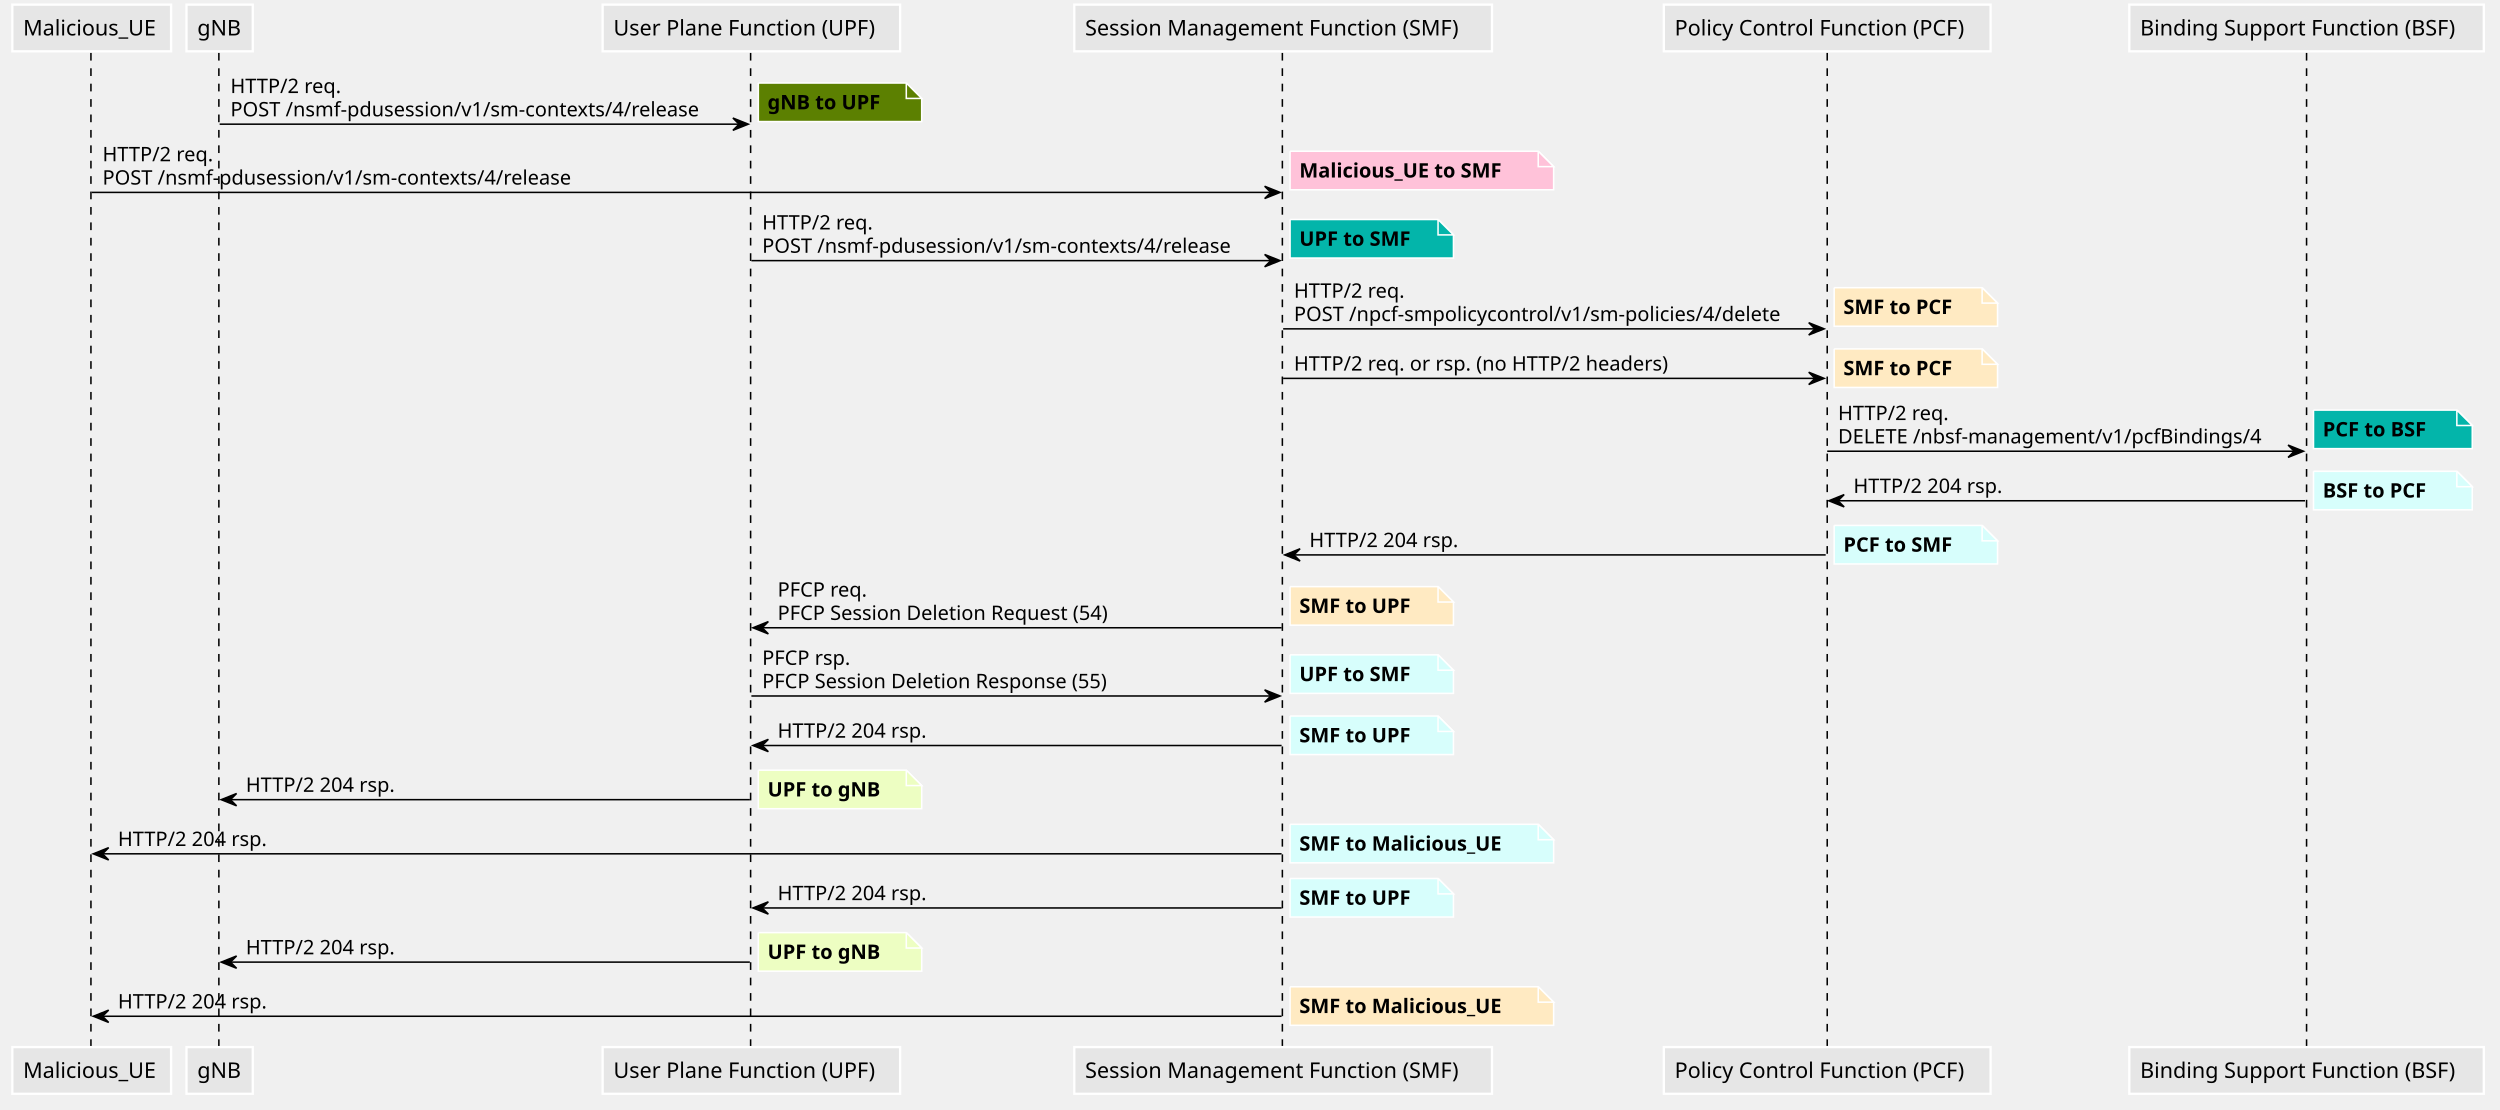
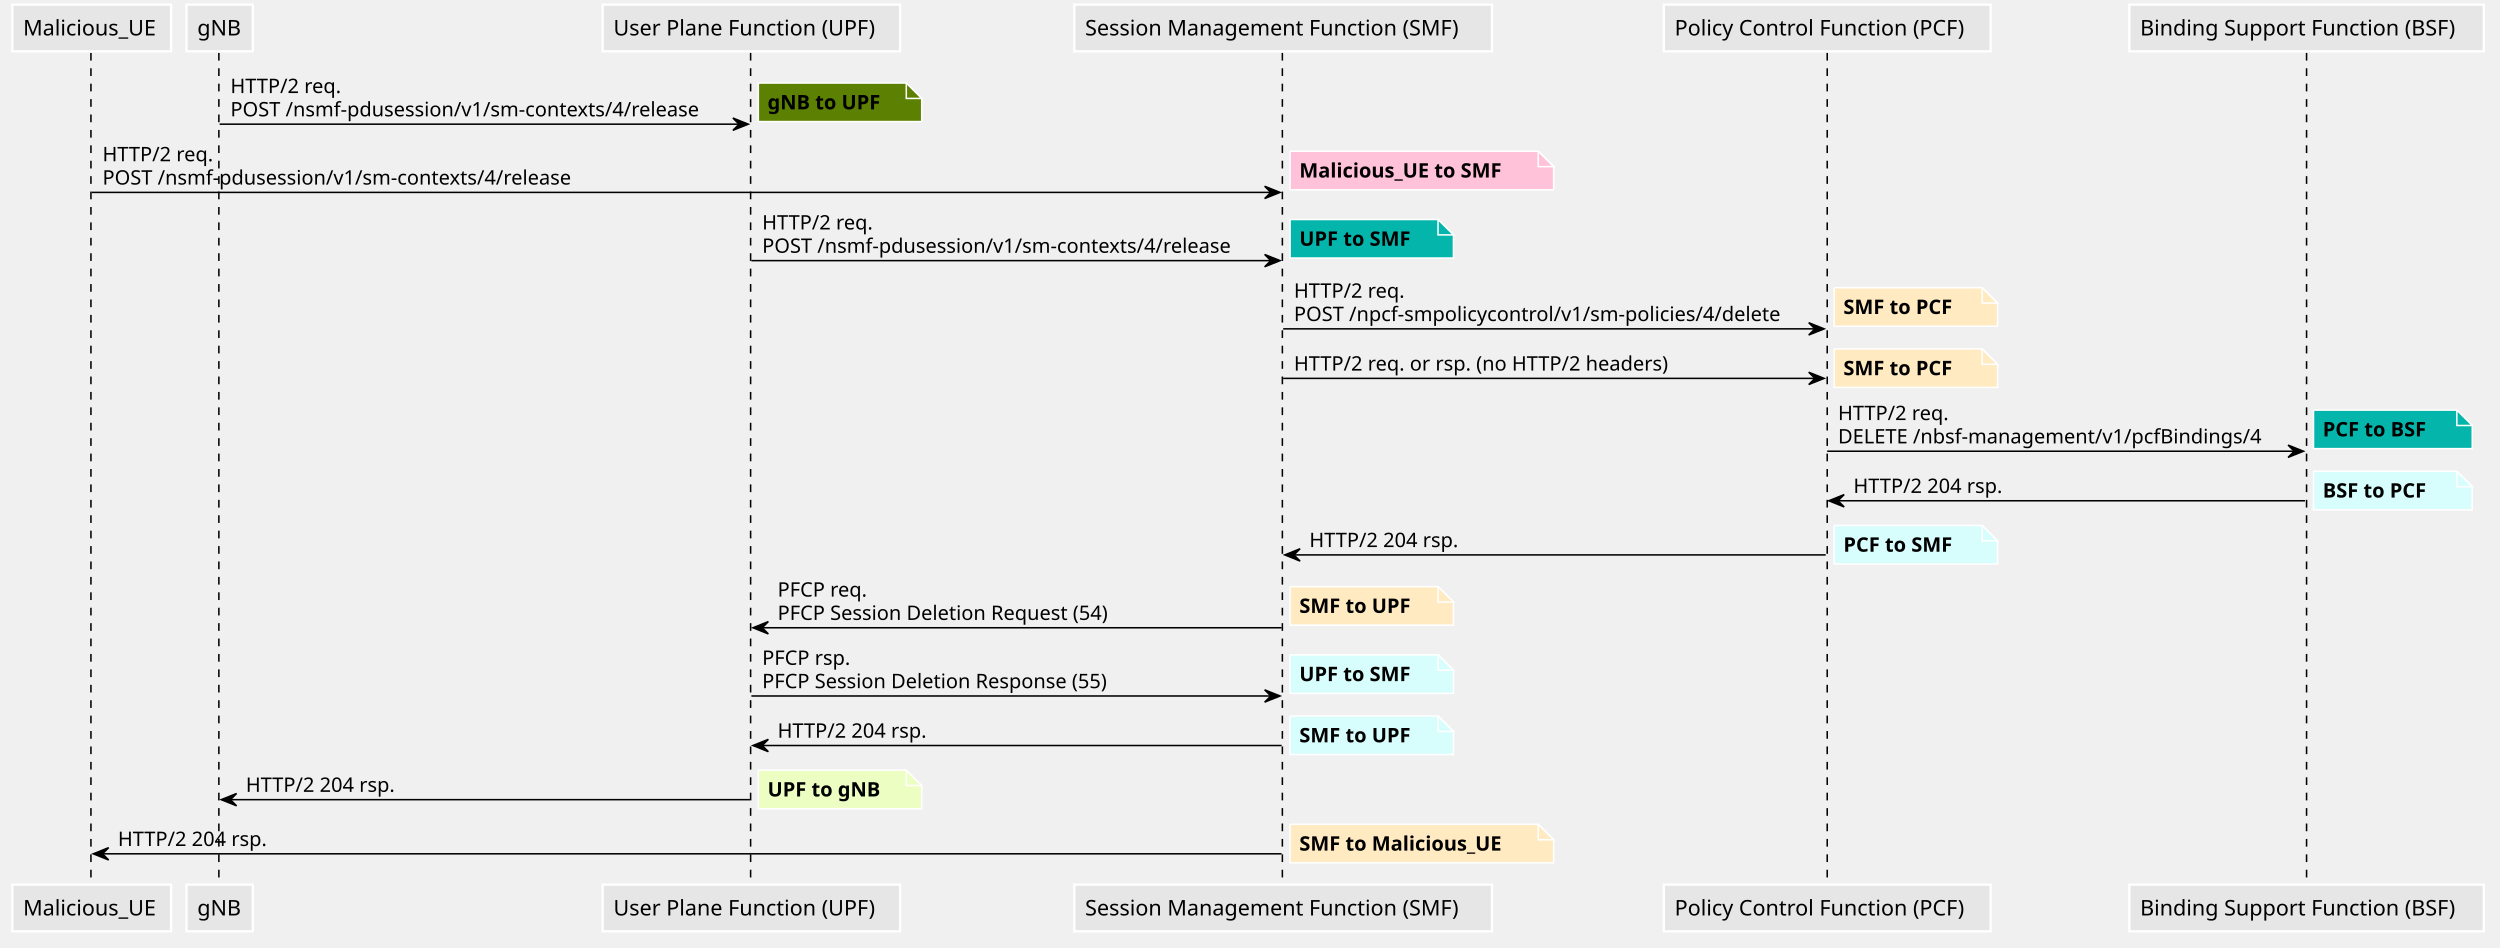
- <svg xmlns="http://www.w3.org/2000/svg" contentScriptType="application/ecmascript" contentStyleType="text/css" height="720px" preserveAspectRatio="none" style="width:1622px;height:720px;" version="1.1" viewBox="0 0 1622 720" width="1622px" zoomAndPan="magnify">
+ <svg xmlns="http://www.w3.org/2000/svg" contentScriptType="application/ecmascript" contentStyleType="text/css" height="615px" preserveAspectRatio="none" style="width:1622px;height:615px;" version="1.1" viewBox="0 0 1622 615" width="1622px" zoomAndPan="magnify">
  <defs />
  <g>
-     <line style="stroke: #000000; stroke-width: 1.0; stroke-dasharray: 5.0,5.0;" x1="59" x2="59" y1="34.297" y2="680.352" />
-     <line style="stroke: #000000; stroke-width: 1.0; stroke-dasharray: 5.0,5.0;" x1="142" x2="142" y1="34.297" y2="680.352" />
-     <line style="stroke: #000000; stroke-width: 1.0; stroke-dasharray: 5.0,5.0;" x1="487" x2="487" y1="34.297" y2="680.352" />
-     <line style="stroke: #000000; stroke-width: 1.0; stroke-dasharray: 5.0,5.0;" x1="832" x2="832" y1="34.297" y2="680.352" />
-     <line style="stroke: #000000; stroke-width: 1.0; stroke-dasharray: 5.0,5.0;" x1="1185.5" x2="1185.5" y1="34.297" y2="680.352" />
-     <line style="stroke: #000000; stroke-width: 1.0; stroke-dasharray: 5.0,5.0;" x1="1496.5" x2="1496.5" y1="34.297" y2="680.352" />
+     <line style="stroke: #000000; stroke-width: 1.0; stroke-dasharray: 5.0,5.0;" x1="59" x2="59" y1="34.297" y2="574.953" />
+     <line style="stroke: #000000; stroke-width: 1.0; stroke-dasharray: 5.0,5.0;" x1="142" x2="142" y1="34.297" y2="574.953" />
+     <line style="stroke: #000000; stroke-width: 1.0; stroke-dasharray: 5.0,5.0;" x1="487" x2="487" y1="34.297" y2="574.953" />
+     <line style="stroke: #000000; stroke-width: 1.0; stroke-dasharray: 5.0,5.0;" x1="832" x2="832" y1="34.297" y2="574.953" />
+     <line style="stroke: #000000; stroke-width: 1.0; stroke-dasharray: 5.0,5.0;" x1="1185.5" x2="1185.5" y1="34.297" y2="574.953" />
+     <line style="stroke: #000000; stroke-width: 1.0; stroke-dasharray: 5.0,5.0;" x1="1496.5" x2="1496.5" y1="34.297" y2="574.953" />
    <rect fill="#E6E6E6" height="30.297" style="stroke: #FFFFFF; stroke-width: 1.5;" width="103" x="8" y="3" />
    <text fill="#000000" font-family="sans-serif" font-size="14" lengthAdjust="spacingAndGlyphs" textLength="89" x="15" y="22.995">Malicious_UE</text>
-     <rect fill="#E6E6E6" height="30.297" style="stroke: #FFFFFF; stroke-width: 1.5;" width="103" x="8" y="679.352" />
-     <text fill="#000000" font-family="sans-serif" font-size="14" lengthAdjust="spacingAndGlyphs" textLength="89" x="15" y="699.347">Malicious_UE</text>
+     <rect fill="#E6E6E6" height="30.297" style="stroke: #FFFFFF; stroke-width: 1.5;" width="103" x="8" y="573.953" />
+     <text fill="#000000" font-family="sans-serif" font-size="14" lengthAdjust="spacingAndGlyphs" textLength="89" x="15" y="593.948">Malicious_UE</text>
    <rect fill="#E6E6E6" height="30.297" style="stroke: #FFFFFF; stroke-width: 1.5;" width="43" x="121" y="3" />
    <text fill="#000000" font-family="sans-serif" font-size="14" lengthAdjust="spacingAndGlyphs" textLength="29" x="128" y="22.995">gNB</text>
-     <rect fill="#E6E6E6" height="30.297" style="stroke: #FFFFFF; stroke-width: 1.5;" width="43" x="121" y="679.352" />
-     <text fill="#000000" font-family="sans-serif" font-size="14" lengthAdjust="spacingAndGlyphs" textLength="29" x="128" y="699.347">gNB</text>
+     <rect fill="#E6E6E6" height="30.297" style="stroke: #FFFFFF; stroke-width: 1.5;" width="43" x="121" y="573.953" />
+     <text fill="#000000" font-family="sans-serif" font-size="14" lengthAdjust="spacingAndGlyphs" textLength="29" x="128" y="593.948">gNB</text>
    <rect fill="#E6E6E6" height="30.297" style="stroke: #FFFFFF; stroke-width: 1.5;" width="193" x="391" y="3" />
    <text fill="#000000" font-family="sans-serif" font-size="14" lengthAdjust="spacingAndGlyphs" textLength="179" x="398" y="22.995">User Plane Function (UPF)</text>
-     <rect fill="#E6E6E6" height="30.297" style="stroke: #FFFFFF; stroke-width: 1.5;" width="193" x="391" y="679.352" />
-     <text fill="#000000" font-family="sans-serif" font-size="14" lengthAdjust="spacingAndGlyphs" textLength="179" x="398" y="699.347">User Plane Function (UPF)</text>
+     <rect fill="#E6E6E6" height="30.297" style="stroke: #FFFFFF; stroke-width: 1.5;" width="193" x="391" y="573.953" />
+     <text fill="#000000" font-family="sans-serif" font-size="14" lengthAdjust="spacingAndGlyphs" textLength="179" x="398" y="593.948">User Plane Function (UPF)</text>
    <rect fill="#E6E6E6" height="30.297" style="stroke: #FFFFFF; stroke-width: 1.5;" width="271" x="697" y="3" />
    <text fill="#000000" font-family="sans-serif" font-size="14" lengthAdjust="spacingAndGlyphs" textLength="257" x="704" y="22.995">Session Management Function (SMF)</text>
-     <rect fill="#E6E6E6" height="30.297" style="stroke: #FFFFFF; stroke-width: 1.5;" width="271" x="697" y="679.352" />
-     <text fill="#000000" font-family="sans-serif" font-size="14" lengthAdjust="spacingAndGlyphs" textLength="257" x="704" y="699.347">Session Management Function (SMF)</text>
+     <rect fill="#E6E6E6" height="30.297" style="stroke: #FFFFFF; stroke-width: 1.5;" width="271" x="697" y="573.953" />
+     <text fill="#000000" font-family="sans-serif" font-size="14" lengthAdjust="spacingAndGlyphs" textLength="257" x="704" y="593.948">Session Management Function (SMF)</text>
    <rect fill="#E6E6E6" height="30.297" style="stroke: #FFFFFF; stroke-width: 1.5;" width="212" x="1079.5" y="3" />
    <text fill="#000000" font-family="sans-serif" font-size="14" lengthAdjust="spacingAndGlyphs" textLength="198" x="1086.5" y="22.995">Policy Control Function (PCF)</text>
-     <rect fill="#E6E6E6" height="30.297" style="stroke: #FFFFFF; stroke-width: 1.5;" width="212" x="1079.5" y="679.352" />
-     <text fill="#000000" font-family="sans-serif" font-size="14" lengthAdjust="spacingAndGlyphs" textLength="198" x="1086.5" y="699.347">Policy Control Function (PCF)</text>
+     <rect fill="#E6E6E6" height="30.297" style="stroke: #FFFFFF; stroke-width: 1.5;" width="212" x="1079.5" y="573.953" />
+     <text fill="#000000" font-family="sans-serif" font-size="14" lengthAdjust="spacingAndGlyphs" textLength="198" x="1086.5" y="593.948">Policy Control Function (PCF)</text>
    <rect fill="#E6E6E6" height="30.297" style="stroke: #FFFFFF; stroke-width: 1.5;" width="230" x="1381.5" y="3" />
    <text fill="#000000" font-family="sans-serif" font-size="14" lengthAdjust="spacingAndGlyphs" textLength="216" x="1388.5" y="22.995">Binding Support Function (BSF)</text>
-     <rect fill="#E6E6E6" height="30.297" style="stroke: #FFFFFF; stroke-width: 1.5;" width="230" x="1381.5" y="679.352" />
-     <text fill="#000000" font-family="sans-serif" font-size="14" lengthAdjust="spacingAndGlyphs" textLength="216" x="1388.5" y="699.347">Binding Support Function (BSF)</text>
+     <rect fill="#E6E6E6" height="30.297" style="stroke: #FFFFFF; stroke-width: 1.5;" width="230" x="1381.5" y="573.953" />
+     <text fill="#000000" font-family="sans-serif" font-size="14" lengthAdjust="spacingAndGlyphs" textLength="216" x="1388.5" y="593.948">Binding Support Function (BSF)</text>
    <polygon fill="#000000" points="475.5,76.562,485.5,80.562,475.5,84.562,479.5,80.562" style="stroke: #000000; stroke-width: 1.0;" />
    <line style="stroke: #000000; stroke-width: 1.0;" x1="142.5" x2="481.5" y1="80.562" y2="80.562" />
    <text fill="#000000" font-family="sans-serif" font-size="13" lengthAdjust="spacingAndGlyphs" textLength="73" x="149.5" y="60.364">HTTP/2 req.</text>
    <text fill="#000000" font-family="sans-serif" font-size="13" lengthAdjust="spacingAndGlyphs" textLength="321" x="149.5" y="75.497">POST  /nsmf-pdusession/v1/sm-contexts/4/release</text>
    <path d="M492,53.863 L492,78.863 L598,78.863 L598,63.863 L588,53.863 L492,53.863 " fill="#5C8001" style="stroke: #FFFFFF; stroke-width: 1.0;" />
    <path d="M588,53.863 L588,63.863 L598,63.863 L588,53.863 " fill="#5C8001" style="stroke: #FFFFFF; stroke-width: 1.0;" />
    <text fill="#000000" font-family="sans-serif" font-size="13" font-weight="bold" lengthAdjust="spacingAndGlyphs" textLength="85" x="498" y="70.93">gNB to UPF</text>
    <polygon fill="#000000" points="820.5,120.828,830.5,124.828,820.5,128.828,824.5,124.828" style="stroke: #000000; stroke-width: 1.0;" />
    <line style="stroke: #000000; stroke-width: 1.0;" x1="59.5" x2="826.5" y1="124.828" y2="124.828" />
    <text fill="#000000" font-family="sans-serif" font-size="13" lengthAdjust="spacingAndGlyphs" textLength="73" x="66.5" y="104.629">HTTP/2 req.</text>
    <text fill="#000000" font-family="sans-serif" font-size="13" lengthAdjust="spacingAndGlyphs" textLength="321" x="66.5" y="119.762">POST  /nsmf-pdusession/v1/sm-contexts/4/release</text>
    <path d="M837,98.129 L837,123.129 L1008,123.129 L1008,108.129 L998,98.129 L837,98.129 " fill="#FFC2D9" style="stroke: #FFFFFF; stroke-width: 1.0;" />
    <path d="M998,98.129 L998,108.129 L1008,108.129 L998,98.129 " fill="#FFC2D9" style="stroke: #FFFFFF; stroke-width: 1.0;" />
    <text fill="#000000" font-family="sans-serif" font-size="13" font-weight="bold" lengthAdjust="spacingAndGlyphs" textLength="150" x="843" y="115.196">Malicious_UE to SMF</text>
    <polygon fill="#000000" points="820.5,165.094,830.5,169.094,820.5,173.094,824.5,169.094" style="stroke: #000000; stroke-width: 1.0;" />
    <line style="stroke: #000000; stroke-width: 1.0;" x1="487.5" x2="826.5" y1="169.094" y2="169.094" />
    <text fill="#000000" font-family="sans-serif" font-size="13" lengthAdjust="spacingAndGlyphs" textLength="73" x="494.5" y="148.895">HTTP/2 req.</text>
    <text fill="#000000" font-family="sans-serif" font-size="13" lengthAdjust="spacingAndGlyphs" textLength="321" x="494.5" y="164.028">POST  /nsmf-pdusession/v1/sm-contexts/4/release</text>
    <path d="M837,142.394 L837,167.394 L943,167.394 L943,152.394 L933,142.394 L837,142.394 " fill="#03B5AA" style="stroke: #FFFFFF; stroke-width: 1.0;" />
    <path d="M933,142.394 L933,152.394 L943,152.394 L933,142.394 " fill="#03B5AA" style="stroke: #FFFFFF; stroke-width: 1.0;" />
    <text fill="#000000" font-family="sans-serif" font-size="13" font-weight="bold" lengthAdjust="spacingAndGlyphs" textLength="85" x="843" y="159.461">UPF to SMF</text>
    <polygon fill="#000000" points="1173.5,209.359,1183.5,213.359,1173.5,217.359,1177.5,213.359" style="stroke: #000000; stroke-width: 1.0;" />
    <line style="stroke: #000000; stroke-width: 1.0;" x1="832.5" x2="1179.5" y1="213.359" y2="213.359" />
    <text fill="#000000" font-family="sans-serif" font-size="13" lengthAdjust="spacingAndGlyphs" textLength="73" x="839.5" y="193.161">HTTP/2 req.</text>
    <text fill="#000000" font-family="sans-serif" font-size="13" lengthAdjust="spacingAndGlyphs" textLength="329" x="839.5" y="208.293">POST  /npcf-smpolicycontrol/v1/sm-policies/4/delete</text>
    <path d="M1190,186.66 L1190,211.66 L1296,211.66 L1296,196.66 L1286,186.66 L1190,186.66 " fill="#FFEAC2" style="stroke: #FFFFFF; stroke-width: 1.0;" />
    <path d="M1286,186.66 L1286,196.66 L1296,196.66 L1286,186.66 " fill="#FFEAC2" style="stroke: #FFFFFF; stroke-width: 1.0;" />
    <text fill="#000000" font-family="sans-serif" font-size="13" font-weight="bold" lengthAdjust="spacingAndGlyphs" textLength="85" x="1196" y="203.727">SMF to PCF</text>
    <polygon fill="#000000" points="1173.5,241.492,1183.5,245.492,1173.5,249.492,1177.5,245.492" style="stroke: #000000; stroke-width: 1.0;" />
    <line style="stroke: #000000; stroke-width: 1.0;" x1="832.5" x2="1179.5" y1="245.492" y2="245.492" />
    <text fill="#000000" font-family="sans-serif" font-size="13" lengthAdjust="spacingAndGlyphs" textLength="252" x="839.5" y="240.426">HTTP/2 req. or rsp. (no HTTP/2 headers)</text>
    <path d="M1190,226.359 L1190,251.359 L1296,251.359 L1296,236.359 L1286,226.359 L1190,226.359 " fill="#FFEAC2" style="stroke: #FFFFFF; stroke-width: 1.0;" />
    <path d="M1286,226.359 L1286,236.359 L1296,236.359 L1286,226.359 " fill="#FFEAC2" style="stroke: #FFFFFF; stroke-width: 1.0;" />
    <text fill="#000000" font-family="sans-serif" font-size="13" font-weight="bold" lengthAdjust="spacingAndGlyphs" textLength="85" x="1196" y="243.426">SMF to PCF</text>
    <polygon fill="#000000" points="1484.5,288.758,1494.5,292.758,1484.5,296.758,1488.5,292.758" style="stroke: #000000; stroke-width: 1.0;" />
    <line style="stroke: #000000; stroke-width: 1.0;" x1="1185.5" x2="1490.5" y1="292.758" y2="292.758" />
    <text fill="#000000" font-family="sans-serif" font-size="13" lengthAdjust="spacingAndGlyphs" textLength="73" x="1192.5" y="272.559">HTTP/2 req.</text>
    <text fill="#000000" font-family="sans-serif" font-size="13" lengthAdjust="spacingAndGlyphs" textLength="287" x="1192.5" y="287.692">DELETE  /nbsf-management/v1/pcfBindings/4</text>
    <path d="M1501,266.059 L1501,291.059 L1604,291.059 L1604,276.059 L1594,266.059 L1501,266.059 " fill="#03B5AA" style="stroke: #FFFFFF; stroke-width: 1.0;" />
    <path d="M1594,266.059 L1594,276.059 L1604,276.059 L1594,266.059 " fill="#03B5AA" style="stroke: #FFFFFF; stroke-width: 1.0;" />
    <text fill="#000000" font-family="sans-serif" font-size="13" font-weight="bold" lengthAdjust="spacingAndGlyphs" textLength="82" x="1507" y="283.125">PCF to BSF</text>
    <polygon fill="#000000" points="1196.5,320.891,1186.5,324.891,1196.5,328.891,1192.5,324.891" style="stroke: #000000; stroke-width: 1.0;" />
    <line style="stroke: #000000; stroke-width: 1.0;" x1="1190.5" x2="1495.5" y1="324.891" y2="324.891" />
    <text fill="#000000" font-family="sans-serif" font-size="13" lengthAdjust="spacingAndGlyphs" textLength="100" x="1202.5" y="319.825">HTTP/2 204 rsp.</text>
    <path d="M1501,305.758 L1501,330.758 L1604,330.758 L1604,315.758 L1594,305.758 L1501,305.758 " fill="#D7FEFC" style="stroke: #FFFFFF; stroke-width: 1.0;" />
    <path d="M1594,305.758 L1594,315.758 L1604,315.758 L1594,305.758 " fill="#D7FEFC" style="stroke: #FFFFFF; stroke-width: 1.0;" />
    <text fill="#000000" font-family="sans-serif" font-size="13" font-weight="bold" lengthAdjust="spacingAndGlyphs" textLength="82" x="1507" y="322.825">BSF to PCF</text>
    <polygon fill="#000000" points="843.5,356.023,833.5,360.023,843.5,364.023,839.5,360.023" style="stroke: #000000; stroke-width: 1.0;" />
    <line style="stroke: #000000; stroke-width: 1.0;" x1="837.5" x2="1184.5" y1="360.023" y2="360.023" />
    <text fill="#000000" font-family="sans-serif" font-size="13" lengthAdjust="spacingAndGlyphs" textLength="100" x="849.5" y="354.957">HTTP/2 204 rsp.</text>
    <path d="M1190,340.891 L1190,365.891 L1296,365.891 L1296,350.891 L1286,340.891 L1190,340.891 " fill="#D7FEFC" style="stroke: #FFFFFF; stroke-width: 1.0;" />
    <path d="M1286,340.891 L1286,350.891 L1296,350.891 L1286,340.891 " fill="#D7FEFC" style="stroke: #FFFFFF; stroke-width: 1.0;" />
    <text fill="#000000" font-family="sans-serif" font-size="13" font-weight="bold" lengthAdjust="spacingAndGlyphs" textLength="85" x="1196" y="357.957">PCF to SMF</text>
    <polygon fill="#000000" points="498.5,403.289,488.5,407.289,498.5,411.289,494.5,407.289" style="stroke: #000000; stroke-width: 1.0;" />
    <line style="stroke: #000000; stroke-width: 1.0;" x1="492.5" x2="831.5" y1="407.289" y2="407.289" />
    <text fill="#000000" font-family="sans-serif" font-size="13" lengthAdjust="spacingAndGlyphs" textLength="61" x="504.5" y="387.09">PFCP req.</text>
    <text fill="#000000" font-family="sans-serif" font-size="13" lengthAdjust="spacingAndGlyphs" textLength="229" x="504.5" y="402.223">PFCP Session Deletion Request (54)</text>
    <path d="M837,380.59 L837,405.59 L943,405.59 L943,390.59 L933,380.59 L837,380.59 " fill="#FFEAC2" style="stroke: #FFFFFF; stroke-width: 1.0;" />
    <path d="M933,380.59 L933,390.59 L943,390.59 L933,380.59 " fill="#FFEAC2" style="stroke: #FFFFFF; stroke-width: 1.0;" />
    <text fill="#000000" font-family="sans-serif" font-size="13" font-weight="bold" lengthAdjust="spacingAndGlyphs" textLength="85" x="843" y="397.657">SMF to UPF</text>
    <polygon fill="#000000" points="820.5,447.555,830.5,451.555,820.5,455.555,824.5,451.555" style="stroke: #000000; stroke-width: 1.0;" />
    <line style="stroke: #000000; stroke-width: 1.0;" x1="487.5" x2="826.5" y1="451.555" y2="451.555" />
    <text fill="#000000" font-family="sans-serif" font-size="13" lengthAdjust="spacingAndGlyphs" textLength="60" x="494.5" y="431.356">PFCP rsp.</text>
    <text fill="#000000" font-family="sans-serif" font-size="13" lengthAdjust="spacingAndGlyphs" textLength="239" x="494.5" y="446.489">PFCP Session Deletion Response (55)</text>
    <path d="M837,424.856 L837,449.856 L943,449.856 L943,434.856 L933,424.856 L837,424.856 " fill="#D7FEFC" style="stroke: #FFFFFF; stroke-width: 1.0;" />
    <path d="M933,424.856 L933,434.856 L943,434.856 L933,424.856 " fill="#D7FEFC" style="stroke: #FFFFFF; stroke-width: 1.0;" />
    <text fill="#000000" font-family="sans-serif" font-size="13" font-weight="bold" lengthAdjust="spacingAndGlyphs" textLength="85" x="843" y="441.922">UPF to SMF</text>
    <polygon fill="#000000" points="498.5,479.688,488.5,483.688,498.5,487.688,494.5,483.688" style="stroke: #000000; stroke-width: 1.0;" />
    <line style="stroke: #000000; stroke-width: 1.0;" x1="492.5" x2="831.5" y1="483.688" y2="483.688" />
    <text fill="#000000" font-family="sans-serif" font-size="13" lengthAdjust="spacingAndGlyphs" textLength="100" x="504.5" y="478.622">HTTP/2 204 rsp.</text>
    <path d="M837,464.555 L837,489.555 L943,489.555 L943,474.555 L933,464.555 L837,464.555 " fill="#D7FEFC" style="stroke: #FFFFFF; stroke-width: 1.0;" />
    <path d="M933,464.555 L933,474.555 L943,474.555 L933,464.555 " fill="#D7FEFC" style="stroke: #FFFFFF; stroke-width: 1.0;" />
    <text fill="#000000" font-family="sans-serif" font-size="13" font-weight="bold" lengthAdjust="spacingAndGlyphs" textLength="85" x="843" y="481.622">SMF to UPF</text>
    <polygon fill="#000000" points="153.5,514.82,143.5,518.82,153.5,522.82,149.5,518.82" style="stroke: #000000; stroke-width: 1.0;" />
    <line style="stroke: #000000; stroke-width: 1.0;" x1="147.5" x2="486.5" y1="518.82" y2="518.82" />
    <text fill="#000000" font-family="sans-serif" font-size="13" lengthAdjust="spacingAndGlyphs" textLength="100" x="159.5" y="513.754">HTTP/2 204 rsp.</text>
    <path d="M492,499.688 L492,524.688 L598,524.688 L598,509.688 L588,499.688 L492,499.688 " fill="#EDFEC2" style="stroke: #FFFFFF; stroke-width: 1.0;" />
    <path d="M588,499.688 L588,509.688 L598,509.688 L588,499.688 " fill="#EDFEC2" style="stroke: #FFFFFF; stroke-width: 1.0;" />
    <text fill="#000000" font-family="sans-serif" font-size="13" font-weight="bold" lengthAdjust="spacingAndGlyphs" textLength="85" x="498" y="516.754">UPF to gNB</text>
    <polygon fill="#000000" points="70.5,549.953,60.5,553.953,70.5,557.953,66.5,553.953" style="stroke: #000000; stroke-width: 1.0;" />
    <line style="stroke: #000000; stroke-width: 1.0;" x1="64.5" x2="831.5" y1="553.953" y2="553.953" />
    <text fill="#000000" font-family="sans-serif" font-size="13" lengthAdjust="spacingAndGlyphs" textLength="100" x="76.5" y="548.887">HTTP/2 204 rsp.</text>
-     <path d="M837,534.82 L837,559.82 L1008,559.82 L1008,544.82 L998,534.82 L837,534.82 " fill="#D7FEFC" style="stroke: #FFFFFF; stroke-width: 1.0;" />
-     <path d="M998,534.82 L998,544.82 L1008,544.82 L998,534.82 " fill="#D7FEFC" style="stroke: #FFFFFF; stroke-width: 1.0;" />
+     <path d="M837,534.82 L837,559.82 L1008,559.82 L1008,544.82 L998,534.82 L837,534.82 " fill="#FFEAC2" style="stroke: #FFFFFF; stroke-width: 1.0;" />
+     <path d="M998,534.82 L998,544.82 L1008,544.82 L998,534.82 " fill="#FFEAC2" style="stroke: #FFFFFF; stroke-width: 1.0;" />
    <text fill="#000000" font-family="sans-serif" font-size="13" font-weight="bold" lengthAdjust="spacingAndGlyphs" textLength="150" x="843" y="551.887">SMF to Malicious_UE</text>
-     <polygon fill="#000000" points="498.5,585.086,488.5,589.086,498.5,593.086,494.5,589.086" style="stroke: #000000; stroke-width: 1.0;" />
-     <line style="stroke: #000000; stroke-width: 1.0;" x1="492.5" x2="831.5" y1="589.086" y2="589.086" />
-     <text fill="#000000" font-family="sans-serif" font-size="13" lengthAdjust="spacingAndGlyphs" textLength="100" x="504.5" y="584.02">HTTP/2 204 rsp.</text>
-     <path d="M837,569.953 L837,594.953 L943,594.953 L943,579.953 L933,569.953 L837,569.953 " fill="#D7FEFC" style="stroke: #FFFFFF; stroke-width: 1.0;" />
-     <path d="M933,569.953 L933,579.953 L943,579.953 L933,569.953 " fill="#D7FEFC" style="stroke: #FFFFFF; stroke-width: 1.0;" />
-     <text fill="#000000" font-family="sans-serif" font-size="13" font-weight="bold" lengthAdjust="spacingAndGlyphs" textLength="85" x="843" y="587.02">SMF to UPF</text>
-     <polygon fill="#000000" points="153.5,620.219,143.5,624.219,153.5,628.219,149.5,624.219" style="stroke: #000000; stroke-width: 1.0;" />
-     <line style="stroke: #000000; stroke-width: 1.0;" x1="147.5" x2="486.5" y1="624.219" y2="624.219" />
-     <text fill="#000000" font-family="sans-serif" font-size="13" lengthAdjust="spacingAndGlyphs" textLength="100" x="159.5" y="619.153">HTTP/2 204 rsp.</text>
-     <path d="M492,605.086 L492,630.086 L598,630.086 L598,615.086 L588,605.086 L492,605.086 " fill="#EDFEC2" style="stroke: #FFFFFF; stroke-width: 1.0;" />
-     <path d="M588,605.086 L588,615.086 L598,615.086 L588,605.086 " fill="#EDFEC2" style="stroke: #FFFFFF; stroke-width: 1.0;" />
-     <text fill="#000000" font-family="sans-serif" font-size="13" font-weight="bold" lengthAdjust="spacingAndGlyphs" textLength="85" x="498" y="622.153">UPF to gNB</text>
-     <polygon fill="#000000" points="70.5,655.352,60.5,659.352,70.5,663.352,66.5,659.352" style="stroke: #000000; stroke-width: 1.0;" />
-     <line style="stroke: #000000; stroke-width: 1.0;" x1="64.5" x2="831.5" y1="659.352" y2="659.352" />
-     <text fill="#000000" font-family="sans-serif" font-size="13" lengthAdjust="spacingAndGlyphs" textLength="100" x="76.5" y="654.286">HTTP/2 204 rsp.</text>
-     <path d="M837,640.219 L837,665.219 L1008,665.219 L1008,650.219 L998,640.219 L837,640.219 " fill="#FFEAC2" style="stroke: #FFFFFF; stroke-width: 1.0;" />
-     <path d="M998,640.219 L998,650.219 L1008,650.219 L998,640.219 " fill="#FFEAC2" style="stroke: #FFFFFF; stroke-width: 1.0;" />
-     <text fill="#000000" font-family="sans-serif" font-size="13" font-weight="bold" lengthAdjust="spacingAndGlyphs" textLength="150" x="843" y="657.286">SMF to Malicious_UE</text>
  </g>
</svg>
